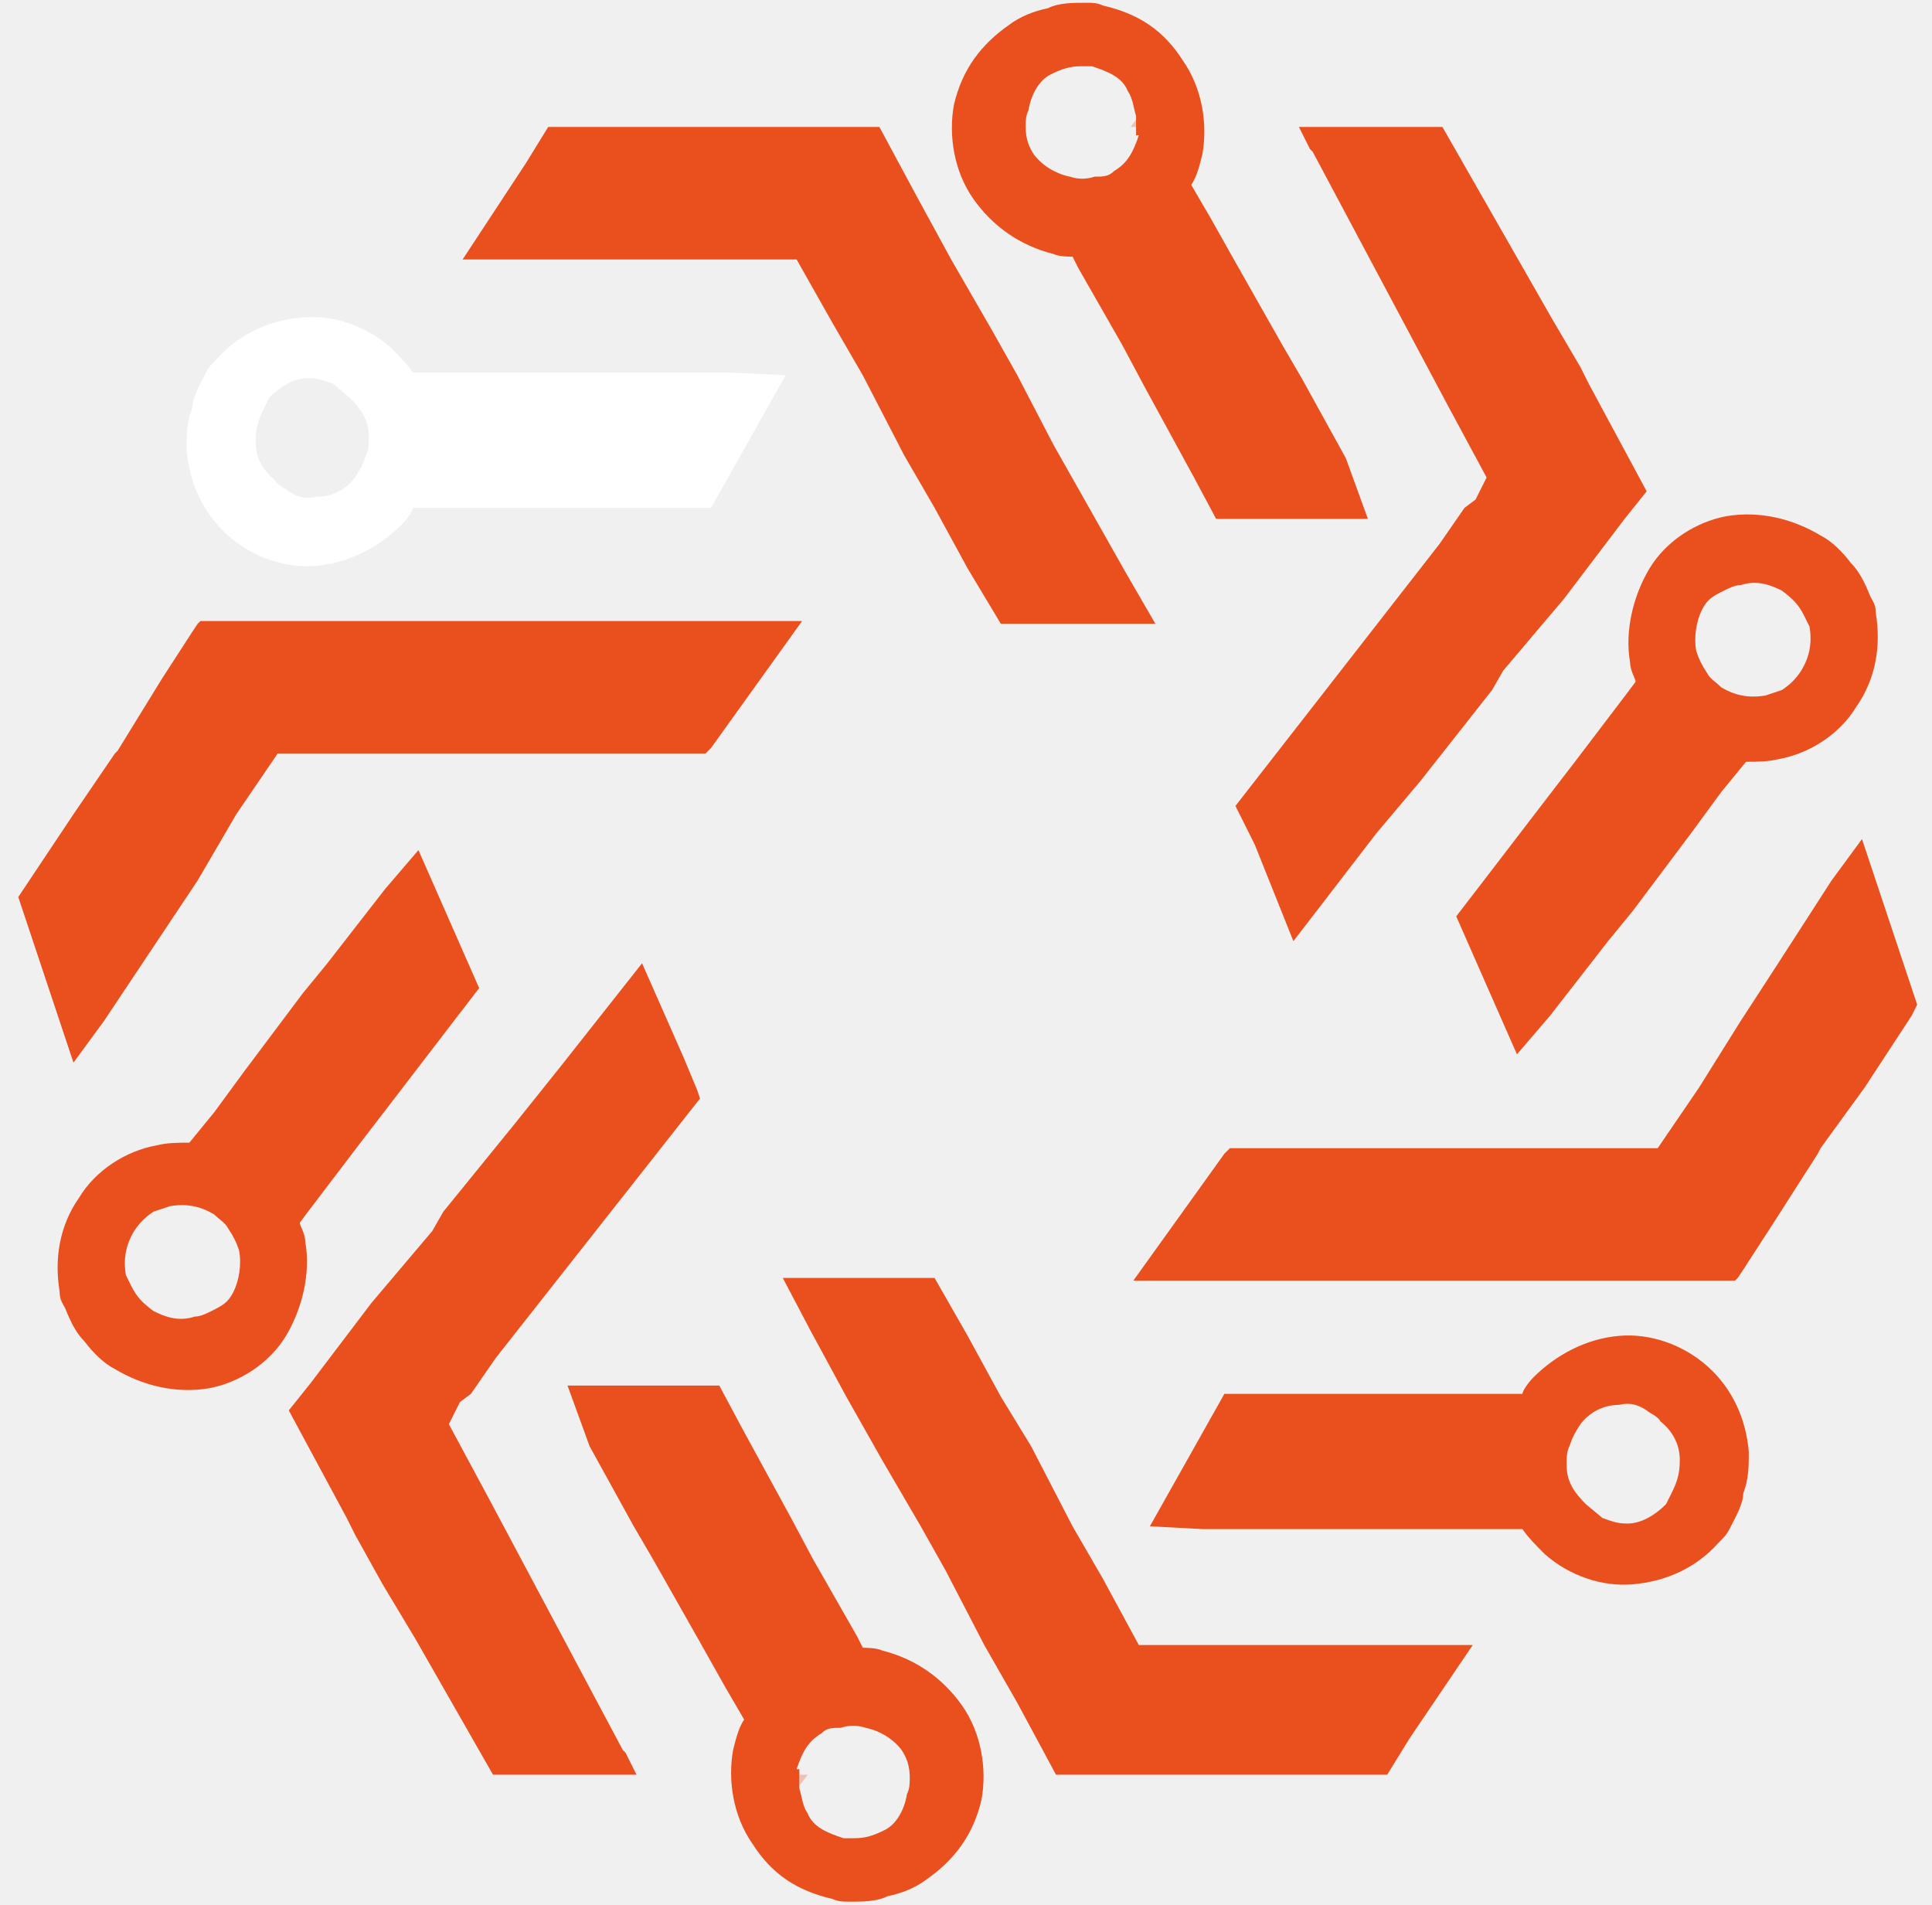
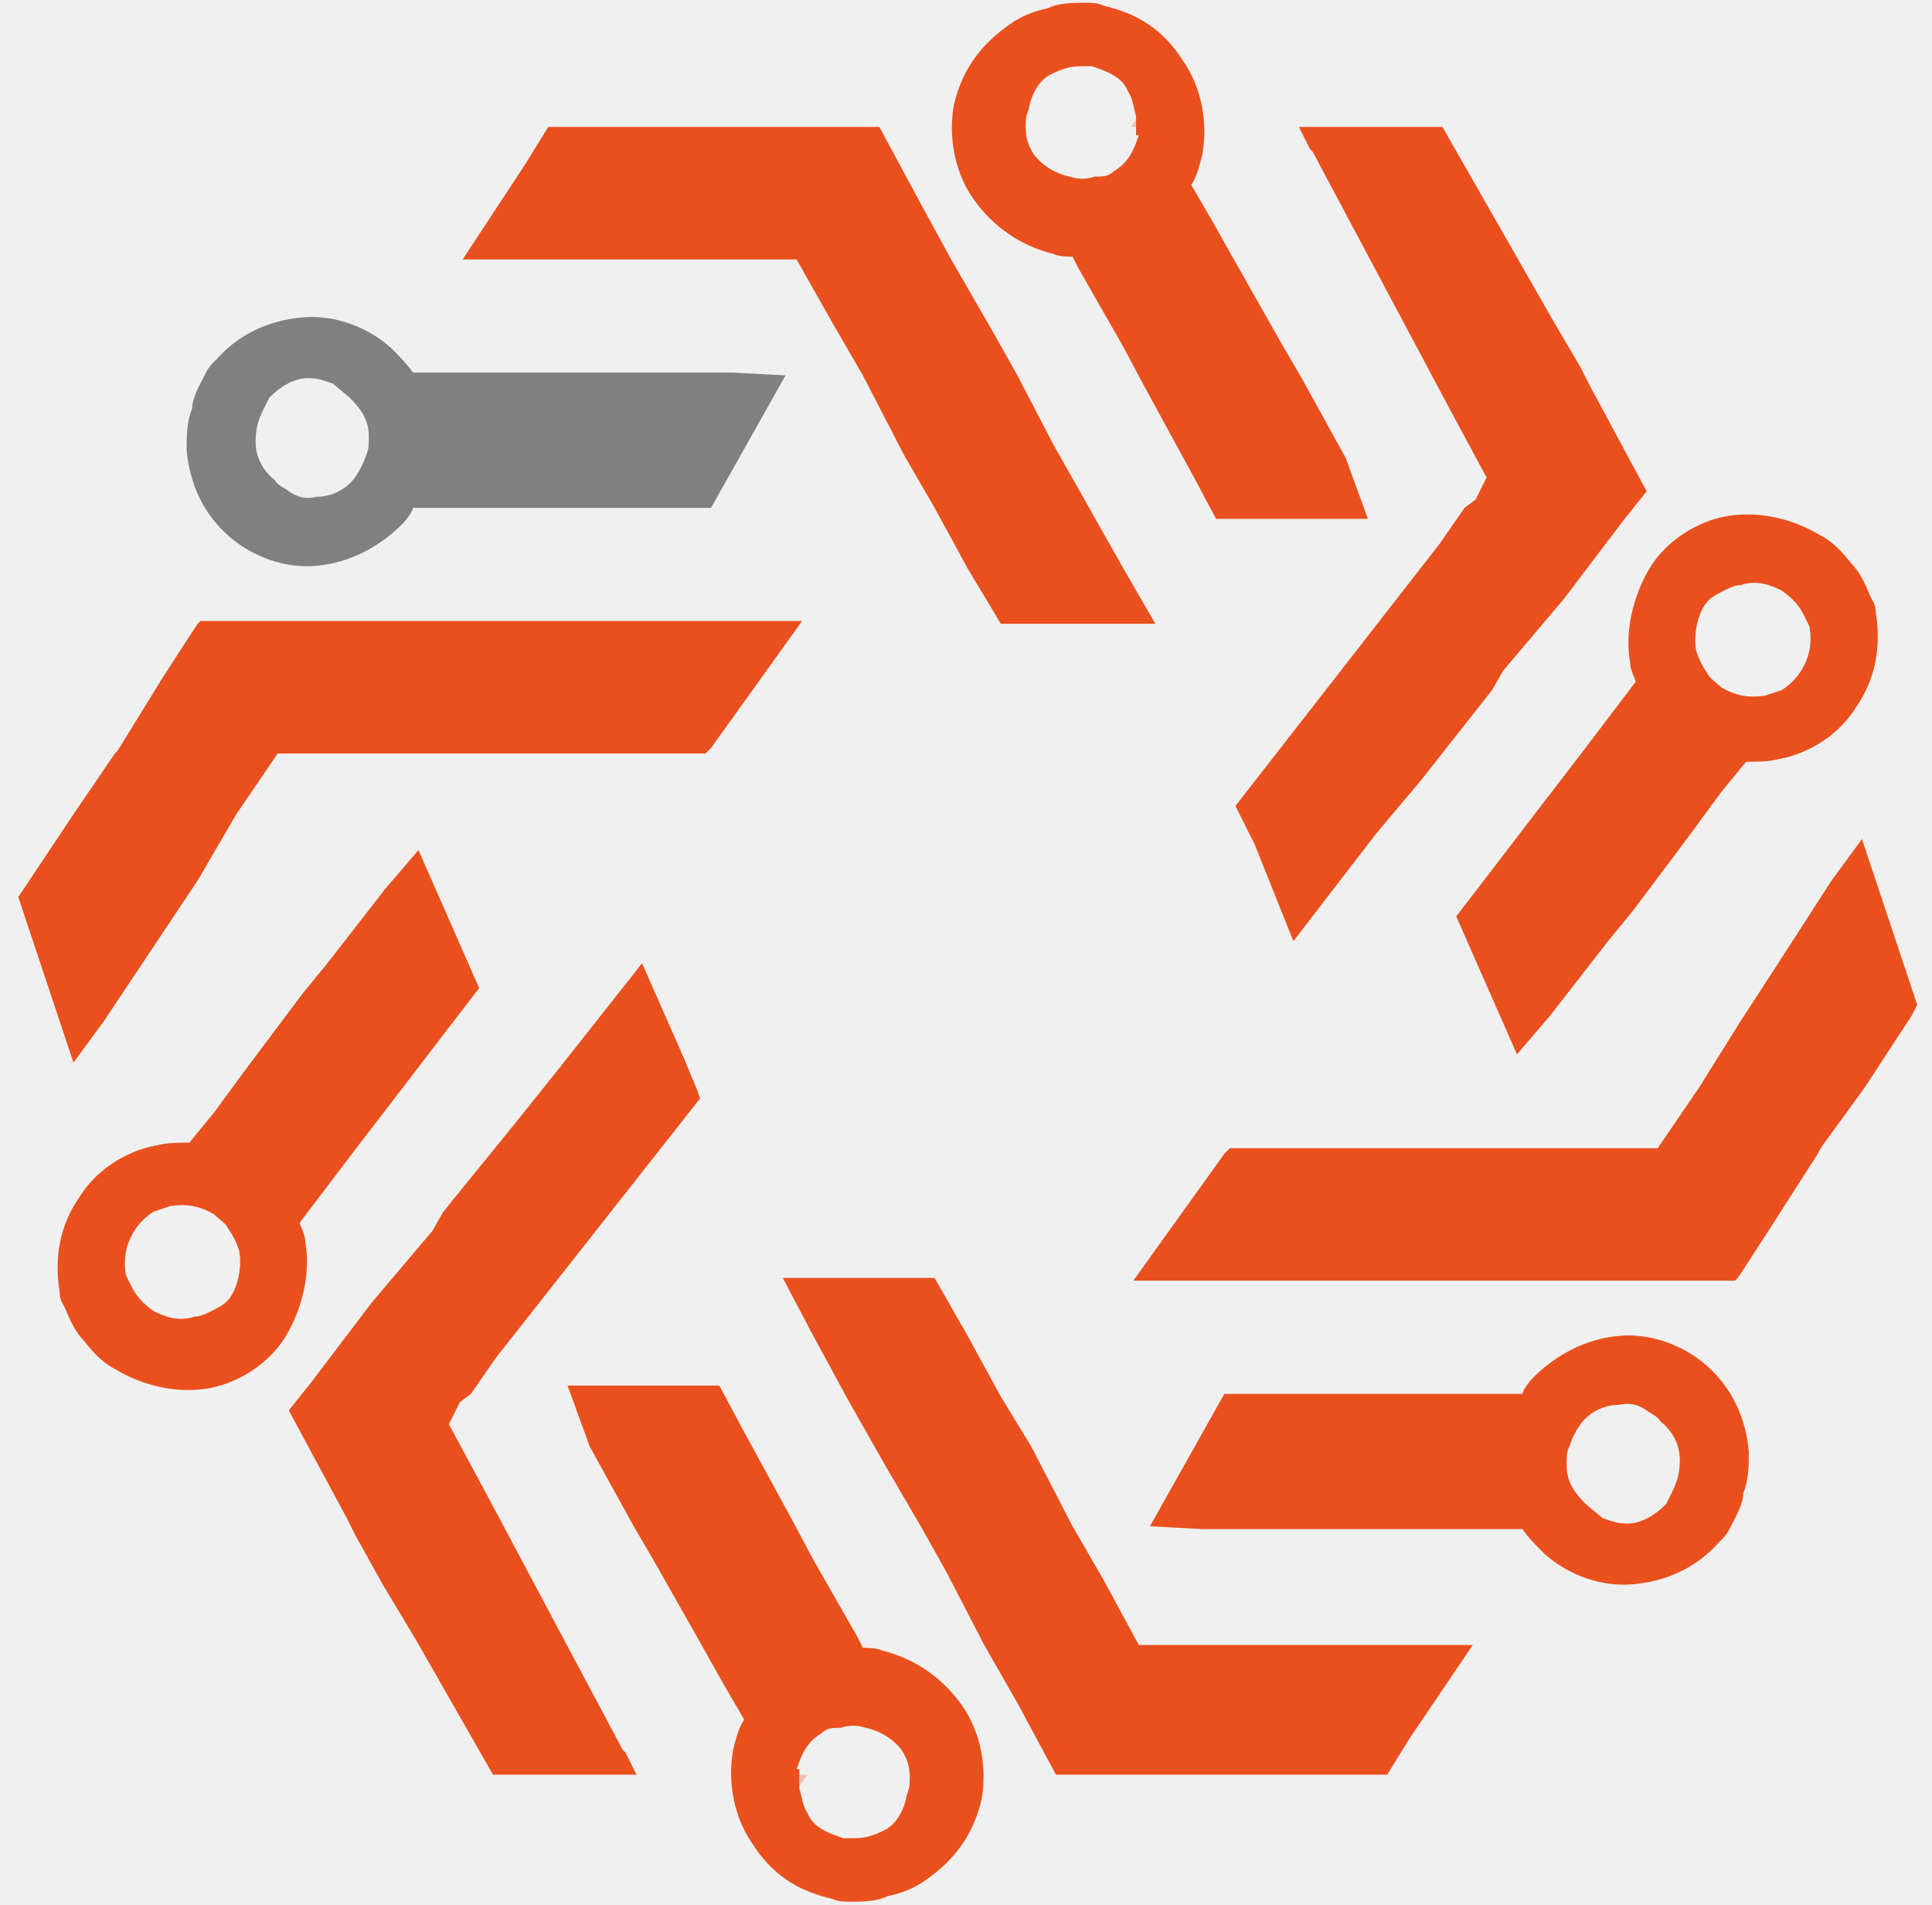
<svg xmlns="http://www.w3.org/2000/svg" width="70" height="69" viewBox="0 0 70 69" fill="none">
  <path opacity="0.29" d="M40.963 4.6H41.263V4.2L40.963 4.6Z" fill="#EA501D" />
  <path d="M48.762 16.6L47.162 13.7L46.462 12.5L44.762 9.5L43.862 7.9L43.162 6.7C43.362 6.4 43.462 6 43.562 5.6C43.762 4.5 43.562 3.2 42.862 2.2C42.162 1.1 41.262 0.5 39.962 0.2C39.762 0.1 39.562 0.1 39.362 0.1C38.862 0.1 38.362 0.1 37.962 0.3C37.462 0.4 36.962 0.6 36.562 0.9C35.562 1.6 34.862 2.5 34.562 3.8C34.362 4.9 34.562 6.2 35.262 7.2C35.962 8.2 36.962 8.9 38.162 9.2C38.362 9.3 38.762 9.3 38.862 9.3L39.062 9.7L40.662 12.5L41.462 14L43.262 17.3L44.062 18.8H49.562L48.762 16.6ZM41.262 4.9C41.062 5.5 40.862 5.9 40.362 6.2C40.162 6.4 39.962 6.4 39.662 6.4C39.362 6.5 39.062 6.5 38.762 6.4C38.262 6.3 37.762 6 37.462 5.6C37.262 5.3 37.162 5 37.162 4.6C37.162 4.4 37.162 4.2 37.262 4C37.362 3.4 37.662 2.9 38.062 2.7C38.462 2.5 38.762 2.4 39.162 2.4H39.562C40.162 2.6 40.662 2.8 40.862 3.3C41.062 3.6 41.062 3.9 41.162 4.2V4.9H41.262Z" fill="#EA501D" />
-   <path d="M26.562 13.5H23.162H21.762H18.262H16.362H14.962C14.762 13.2 14.462 12.9 14.162 12.6C13.262 11.8 12.062 11.4 10.962 11.5C9.762 11.6 8.662 12.1 7.862 13C7.662 13.2 7.562 13.3 7.462 13.5C7.262 13.9 6.962 14.4 6.962 14.8C6.762 15.3 6.762 15.8 6.762 16.3C6.862 17.5 7.362 18.6 8.262 19.4C9.162 20.2 10.362 20.6 11.462 20.5C12.662 20.4 13.762 19.8 14.562 19C14.762 18.8 14.962 18.5 14.962 18.4H15.462H18.662H20.362H24.062H25.762L28.462 13.6L26.562 13.5ZM12.662 14.4C13.062 14.8 13.362 15.2 13.362 15.8C13.362 16.1 13.362 16.3 13.262 16.5C13.162 16.8 13.062 17 12.862 17.3C12.562 17.7 12.062 18 11.462 18C11.062 18.1 10.762 18 10.462 17.8C10.362 17.7 10.062 17.6 9.962 17.4C9.462 17 9.262 16.5 9.262 16C9.262 15.5 9.362 15.2 9.562 14.8L9.762 14.4C10.162 14 10.662 13.7 11.162 13.7C11.562 13.7 11.762 13.8 12.062 13.9L12.662 14.4Z" fill="#fff" />
+   <path d="M26.562 13.5H23.162H21.762H18.262H16.362H14.962C14.762 13.2 14.462 12.9 14.162 12.6C13.262 11.8 12.062 11.4 10.962 11.5C9.762 11.6 8.662 12.1 7.862 13C7.662 13.2 7.562 13.3 7.462 13.5C7.262 13.9 6.962 14.4 6.962 14.8C6.762 15.3 6.762 15.8 6.762 16.3C6.862 17.5 7.362 18.6 8.262 19.4C9.162 20.2 10.362 20.6 11.462 20.5C12.662 20.4 13.762 19.8 14.562 19C14.762 18.8 14.962 18.5 14.962 18.4H15.462H18.662H20.362H24.062H25.762L28.462 13.6L26.562 13.5ZM12.662 14.4C13.062 14.8 13.362 15.2 13.362 15.8C13.362 16.1 13.362 16.3 13.262 16.5C13.162 16.8 13.062 17 12.862 17.3C12.562 17.7 12.062 18 11.462 18C11.062 18.1 10.762 18 10.462 17.8C10.362 17.7 10.062 17.6 9.962 17.4C9.462 17 9.262 16.5 9.262 16C9.262 15.5 9.362 15.2 9.562 14.8L9.762 14.4C10.162 14 10.662 13.7 11.162 13.7C11.562 13.7 11.762 13.8 12.062 13.9L12.662 14.4Z" fill="gray" />
  <path d="M56.162 36.8L58.262 34.1L59.162 33L61.262 30.2L62.362 28.7L63.262 27.6C63.662 27.6 64.062 27.6 64.462 27.5C65.562 27.3 66.662 26.6 67.262 25.6C67.962 24.6 68.162 23.4 67.962 22.2C67.962 21.9 67.862 21.8 67.762 21.6C67.562 21.1 67.362 20.7 67.062 20.4C66.762 20 66.362 19.6 65.962 19.4C64.962 18.8 63.762 18.5 62.562 18.7C61.462 18.9 60.362 19.6 59.762 20.6C59.162 21.6 58.862 22.9 59.062 24C59.062 24.3 59.262 24.6 59.262 24.7L58.962 25.1L57.062 27.6L56.062 28.9L53.762 31.9L52.762 33.2L54.962 38.2L56.162 36.8ZM63.962 25.2C63.362 25.3 62.862 25.2 62.362 24.9C62.162 24.7 61.962 24.6 61.862 24.4C61.662 24.1 61.562 23.9 61.462 23.6C61.362 23.1 61.462 22.5 61.662 22.1C61.862 21.7 62.062 21.6 62.462 21.4C62.662 21.3 62.862 21.2 63.062 21.2C63.662 21 64.162 21.2 64.562 21.4C64.962 21.7 65.162 21.9 65.362 22.3L65.562 22.7C65.662 23.3 65.562 23.8 65.262 24.3C65.062 24.6 64.862 24.8 64.562 25L63.962 25.2Z" fill="#EA501D" />
  <path d="M41.862 22.6H36.262L35.062 20.6L33.862 18.4L32.762 16.5L31.262 13.6L30.162 11.7L28.862 9.4H16.762L19.062 5.9L19.862 4.6H31.862L33.262 7.2L34.462 9.4L35.962 12L36.862 13.6L38.162 16.1L39.462 18.4L40.762 20.7L41.862 22.6Z" fill="#EA501D" />
  <path d="M29.062 22.5L25.762 27.1L25.562 27.3H10.062L8.562 29.5L7.162 31.9L5.762 34L3.762 37L2.662 38.5L0.662 32.5L0.862 32.2L2.662 29.5L4.162 27.3L4.262 27.2L5.862 24.6L6.962 22.9L7.162 22.6L7.262 22.5H29.062Z" fill="#EA501D" />
  <path d="M59.662 17.8L58.862 18.8L56.662 21.7L54.462 24.3L54.062 25L51.462 28.3L49.862 30.2L46.862 34.1L45.462 30.6L44.862 29.4L44.762 29.2L52.162 19.7L53.062 18.4L53.462 18.1L53.862 17.3L52.462 14.7L47.562 5.5L47.462 5.4L47.062 4.6H52.262L53.462 6.7L55.062 9.5L56.262 11.6L57.262 13.3L57.562 13.9L59.662 17.8Z" fill="#EA501D" />
  <path opacity="0.29" d="M29.263 64.3H28.963V64.7L29.263 64.3Z" fill="#EA501D" />
  <path d="M21.363 52.4L22.962 55.3L23.663 56.5L25.363 59.5L26.262 61.1L26.962 62.3C26.762 62.6 26.663 63 26.562 63.4C26.363 64.5 26.562 65.8 27.262 66.8C27.962 67.9 28.863 68.5 30.163 68.8C30.363 68.9 30.562 68.9 30.762 68.9C31.262 68.9 31.762 68.9 32.163 68.7C32.663 68.6 33.163 68.4 33.562 68.1C34.562 67.4 35.263 66.5 35.562 65.2C35.763 64.1 35.562 62.8 34.862 61.8C34.163 60.8 33.163 60.1 31.962 59.8C31.762 59.7 31.363 59.7 31.262 59.7L31.062 59.3L29.462 56.5L28.663 55L26.863 51.7L26.062 50.2H20.562L21.363 52.4ZM28.863 64.1C29.062 63.5 29.262 63.1 29.762 62.8C29.962 62.6 30.163 62.6 30.462 62.6C30.762 62.5 31.062 62.5 31.363 62.6C31.863 62.7 32.362 63 32.663 63.4C32.862 63.7 32.962 64 32.962 64.4C32.962 64.6 32.962 64.8 32.862 65C32.763 65.6 32.462 66.1 32.062 66.3C31.663 66.5 31.363 66.6 30.962 66.6H30.562C29.962 66.4 29.462 66.2 29.262 65.7C29.062 65.4 29.062 65.1 28.962 64.8V64.1H28.863Z" fill="#EA501D" />
  <path d="M43.562 55.4H46.962H48.362H51.862H53.762H55.162C55.362 55.7 55.662 56 55.962 56.3C56.862 57.1 58.062 57.5 59.162 57.4C60.362 57.3 61.462 56.8 62.262 55.9C62.462 55.7 62.562 55.6 62.662 55.4C62.862 55 63.162 54.5 63.162 54.1C63.362 53.6 63.362 53.1 63.362 52.6C63.262 51.4 62.762 50.3 61.862 49.5C60.962 48.7 59.762 48.3 58.662 48.4C57.462 48.5 56.362 49.1 55.562 49.9C55.362 50.1 55.162 50.4 55.162 50.5H54.662H51.462H49.762H46.062H44.362L41.662 55.3L43.562 55.4ZM57.462 54.5C57.062 54.1 56.762 53.7 56.762 53.1C56.762 52.8 56.762 52.6 56.862 52.4C56.962 52.1 57.062 51.9 57.262 51.6C57.562 51.2 58.062 50.9 58.662 50.9C59.062 50.8 59.362 50.9 59.662 51.1C59.762 51.2 60.062 51.3 60.162 51.5C60.662 51.9 60.862 52.4 60.862 52.9C60.862 53.4 60.762 53.7 60.562 54.1L60.362 54.5C59.962 54.9 59.462 55.2 58.962 55.2C58.562 55.2 58.362 55.1 58.062 55L57.462 54.5Z" fill="#EA501D" />
  <path d="M13.961 32.2L11.861 34.9L10.961 36L8.861 38.8L7.761 40.3L6.861 41.4C6.461 41.4 6.061 41.4 5.661 41.5C4.561 41.7 3.461 42.4 2.861 43.4C2.161 44.4 1.961 45.6 2.161 46.8C2.161 47.1 2.261 47.2 2.361 47.4C2.561 47.9 2.761 48.3 3.061 48.6C3.361 49 3.761 49.4 4.161 49.6C5.161 50.2 6.361 50.5 7.561 50.3C8.661 50.1 9.761 49.4 10.361 48.4C10.961 47.4 11.261 46.1 11.061 45C11.061 44.7 10.861 44.4 10.861 44.3L11.161 43.9L13.061 41.4L14.061 40.1L16.361 37.1L17.361 35.8L15.161 30.8L13.961 32.2ZM6.161 43.7C6.761 43.6 7.261 43.7 7.761 44C7.961 44.2 8.161 44.3 8.261 44.5C8.461 44.8 8.561 45 8.661 45.3C8.761 45.8 8.661 46.4 8.461 46.8C8.261 47.2 8.061 47.3 7.661 47.5C7.461 47.6 7.261 47.7 7.061 47.7C6.461 47.9 5.961 47.7 5.561 47.5C5.161 47.2 4.961 47 4.761 46.6L4.561 46.2C4.461 45.6 4.561 45.1 4.861 44.6C5.061 44.3 5.261 44.1 5.561 43.9L6.161 43.7Z" fill="#EA501D" />
  <path d="M28.361 46.3H33.861L35.061 48.4L36.261 50.6L37.361 52.4L38.861 55.3L39.961 57.2L41.261 59.6H53.361L51.061 63L50.261 64.3H38.261L36.861 61.7L35.661 59.6L34.261 56.9L33.361 55.3L31.961 52.9L30.661 50.6L29.361 48.2L28.361 46.3Z" fill="#EA501D" />
  <path d="M41.062 46.4L44.362 41.8L44.562 41.6H60.062L61.562 39.4L63.062 37L64.362 35L66.362 31.9L67.463 30.4L69.463 36.4L69.263 36.8L67.562 39.4L65.963 41.6L65.862 41.8L64.263 44.3L63.163 46L62.962 46.3L62.862 46.4H41.062Z" fill="#EA501D" />
  <path d="M10.463 51.1L11.263 50.1L13.463 47.2L15.663 44.6L16.063 43.9L18.663 40.7L20.263 38.7L23.263 34.9L24.763 38.3L25.263 39.5L25.363 39.8L17.963 49.2L17.063 50.5L16.663 50.8L16.263 51.6L17.663 54.2L22.563 63.4L22.663 63.5L23.063 64.3H17.863L16.663 62.2L15.063 59.4L13.863 57.4L12.863 55.6L12.563 55L10.463 51.1Z" fill="#EA501D" />
</svg>
